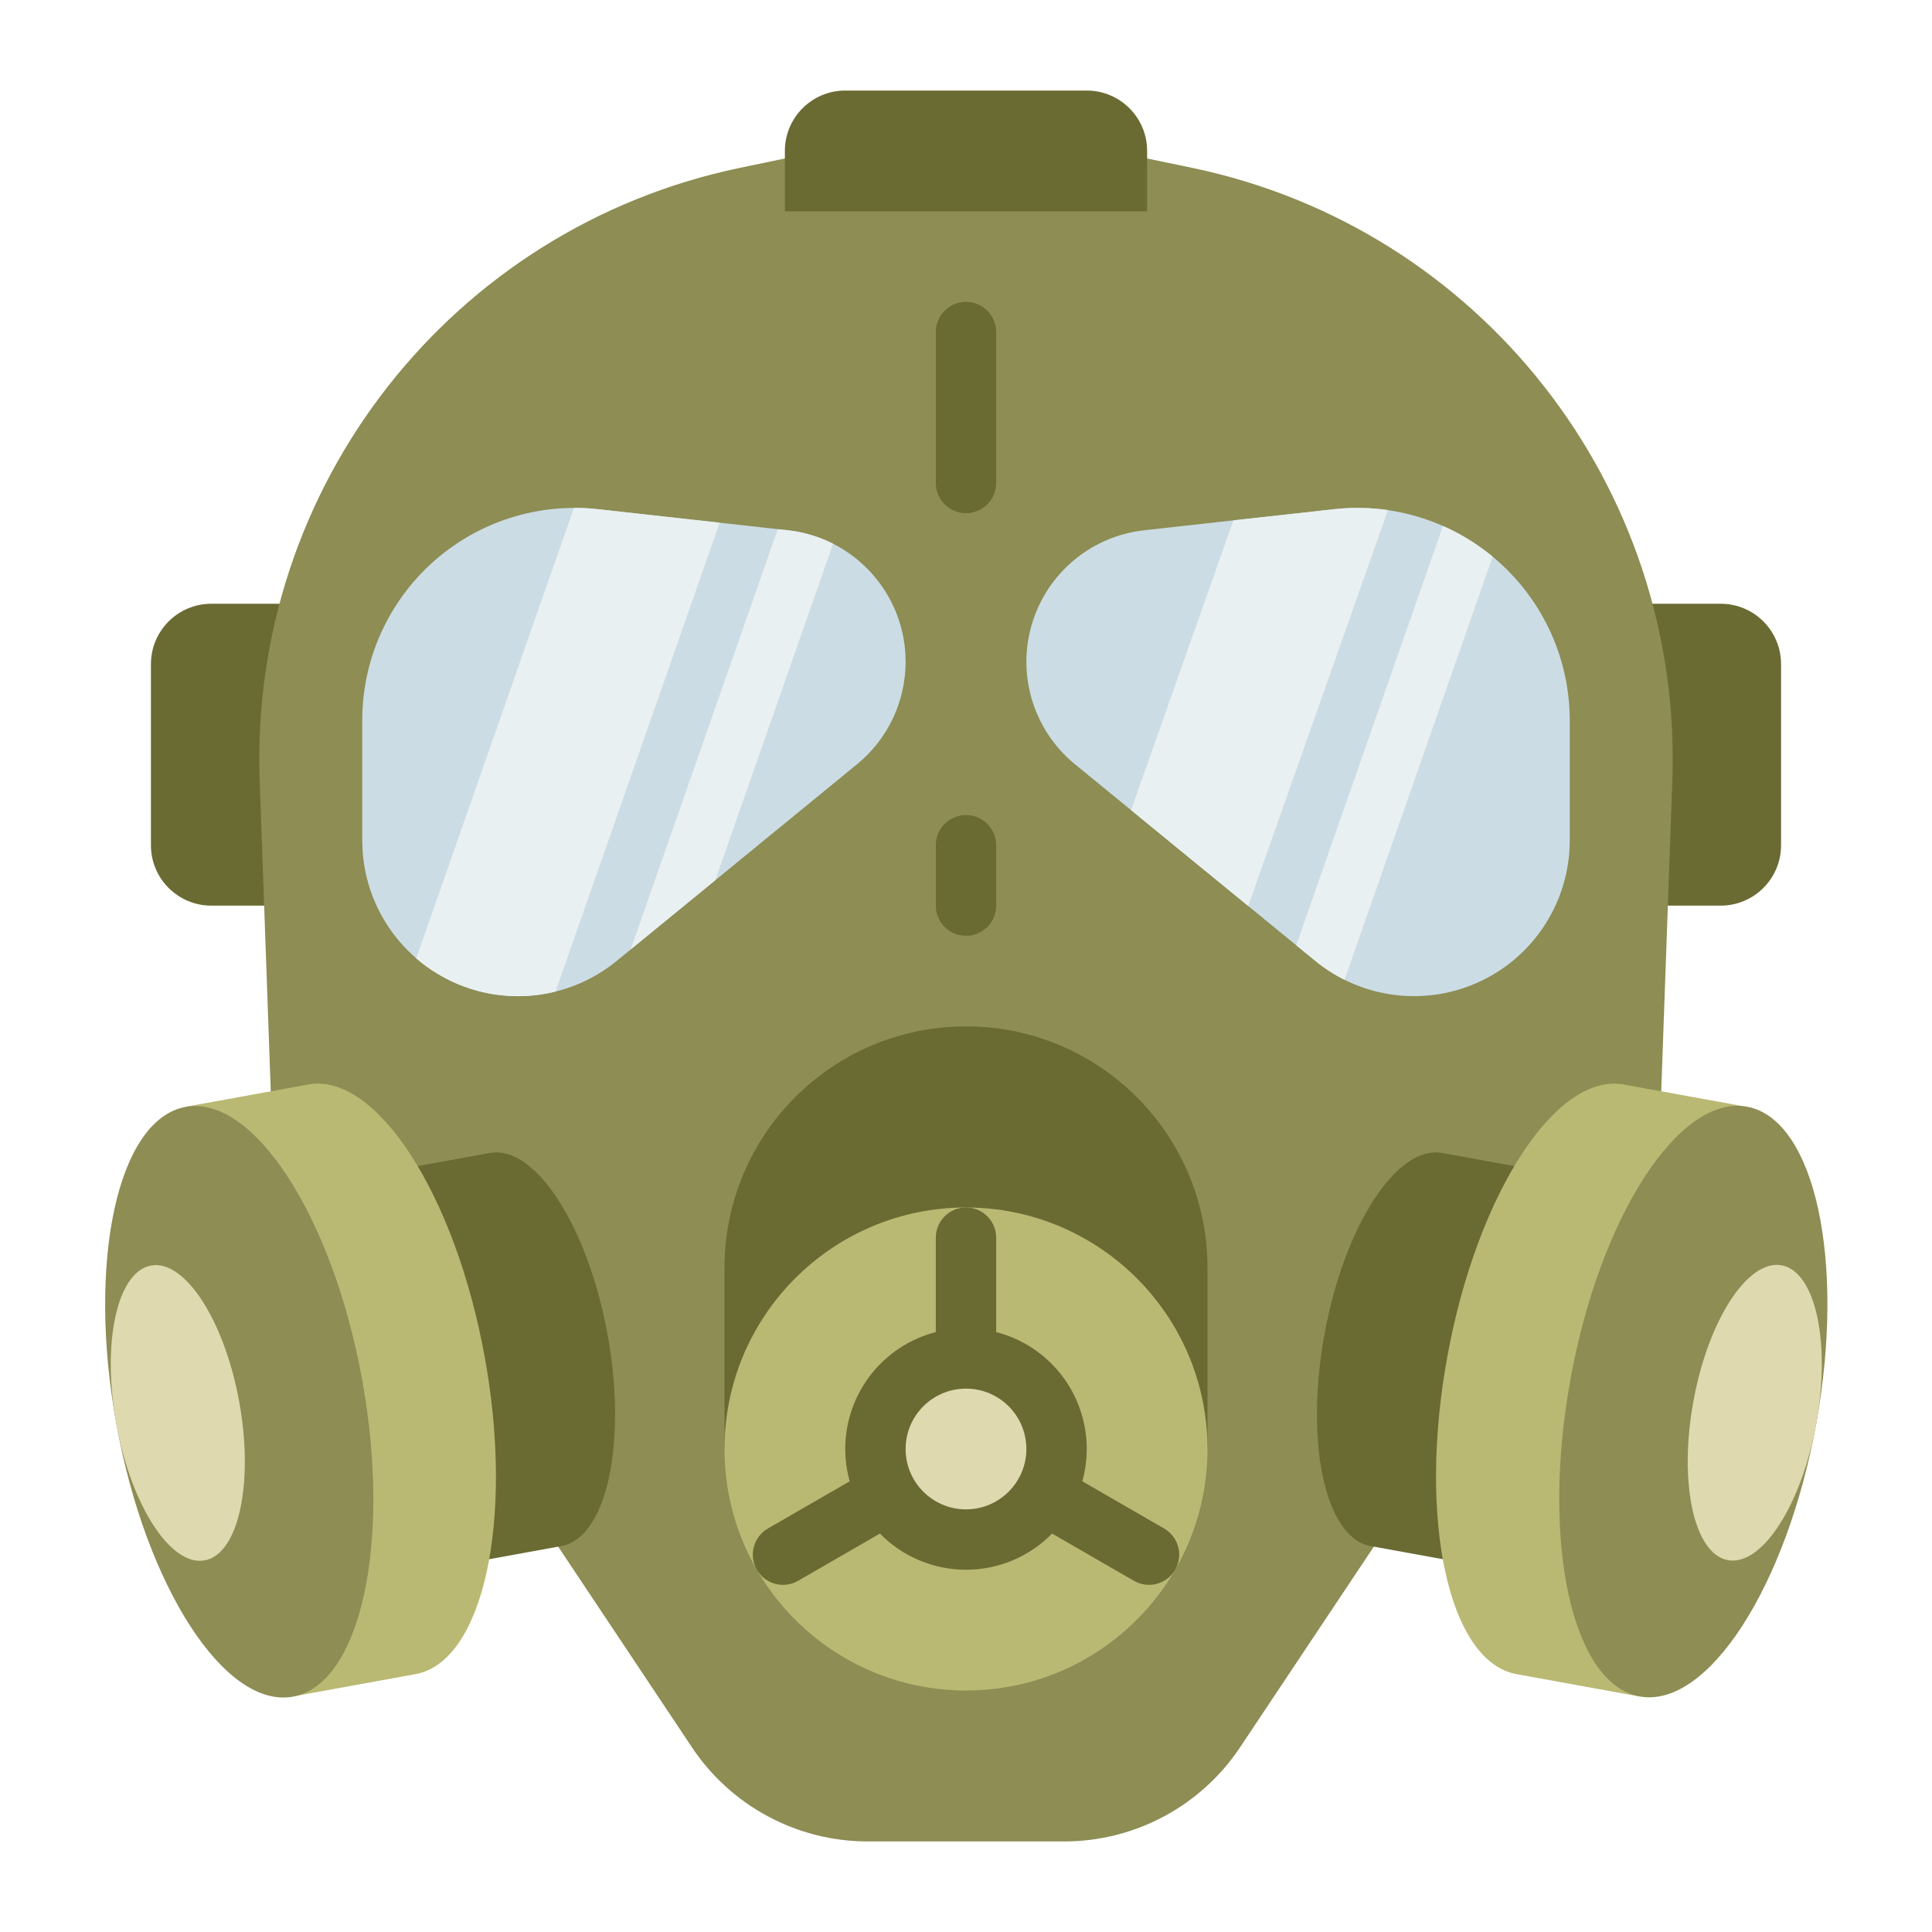
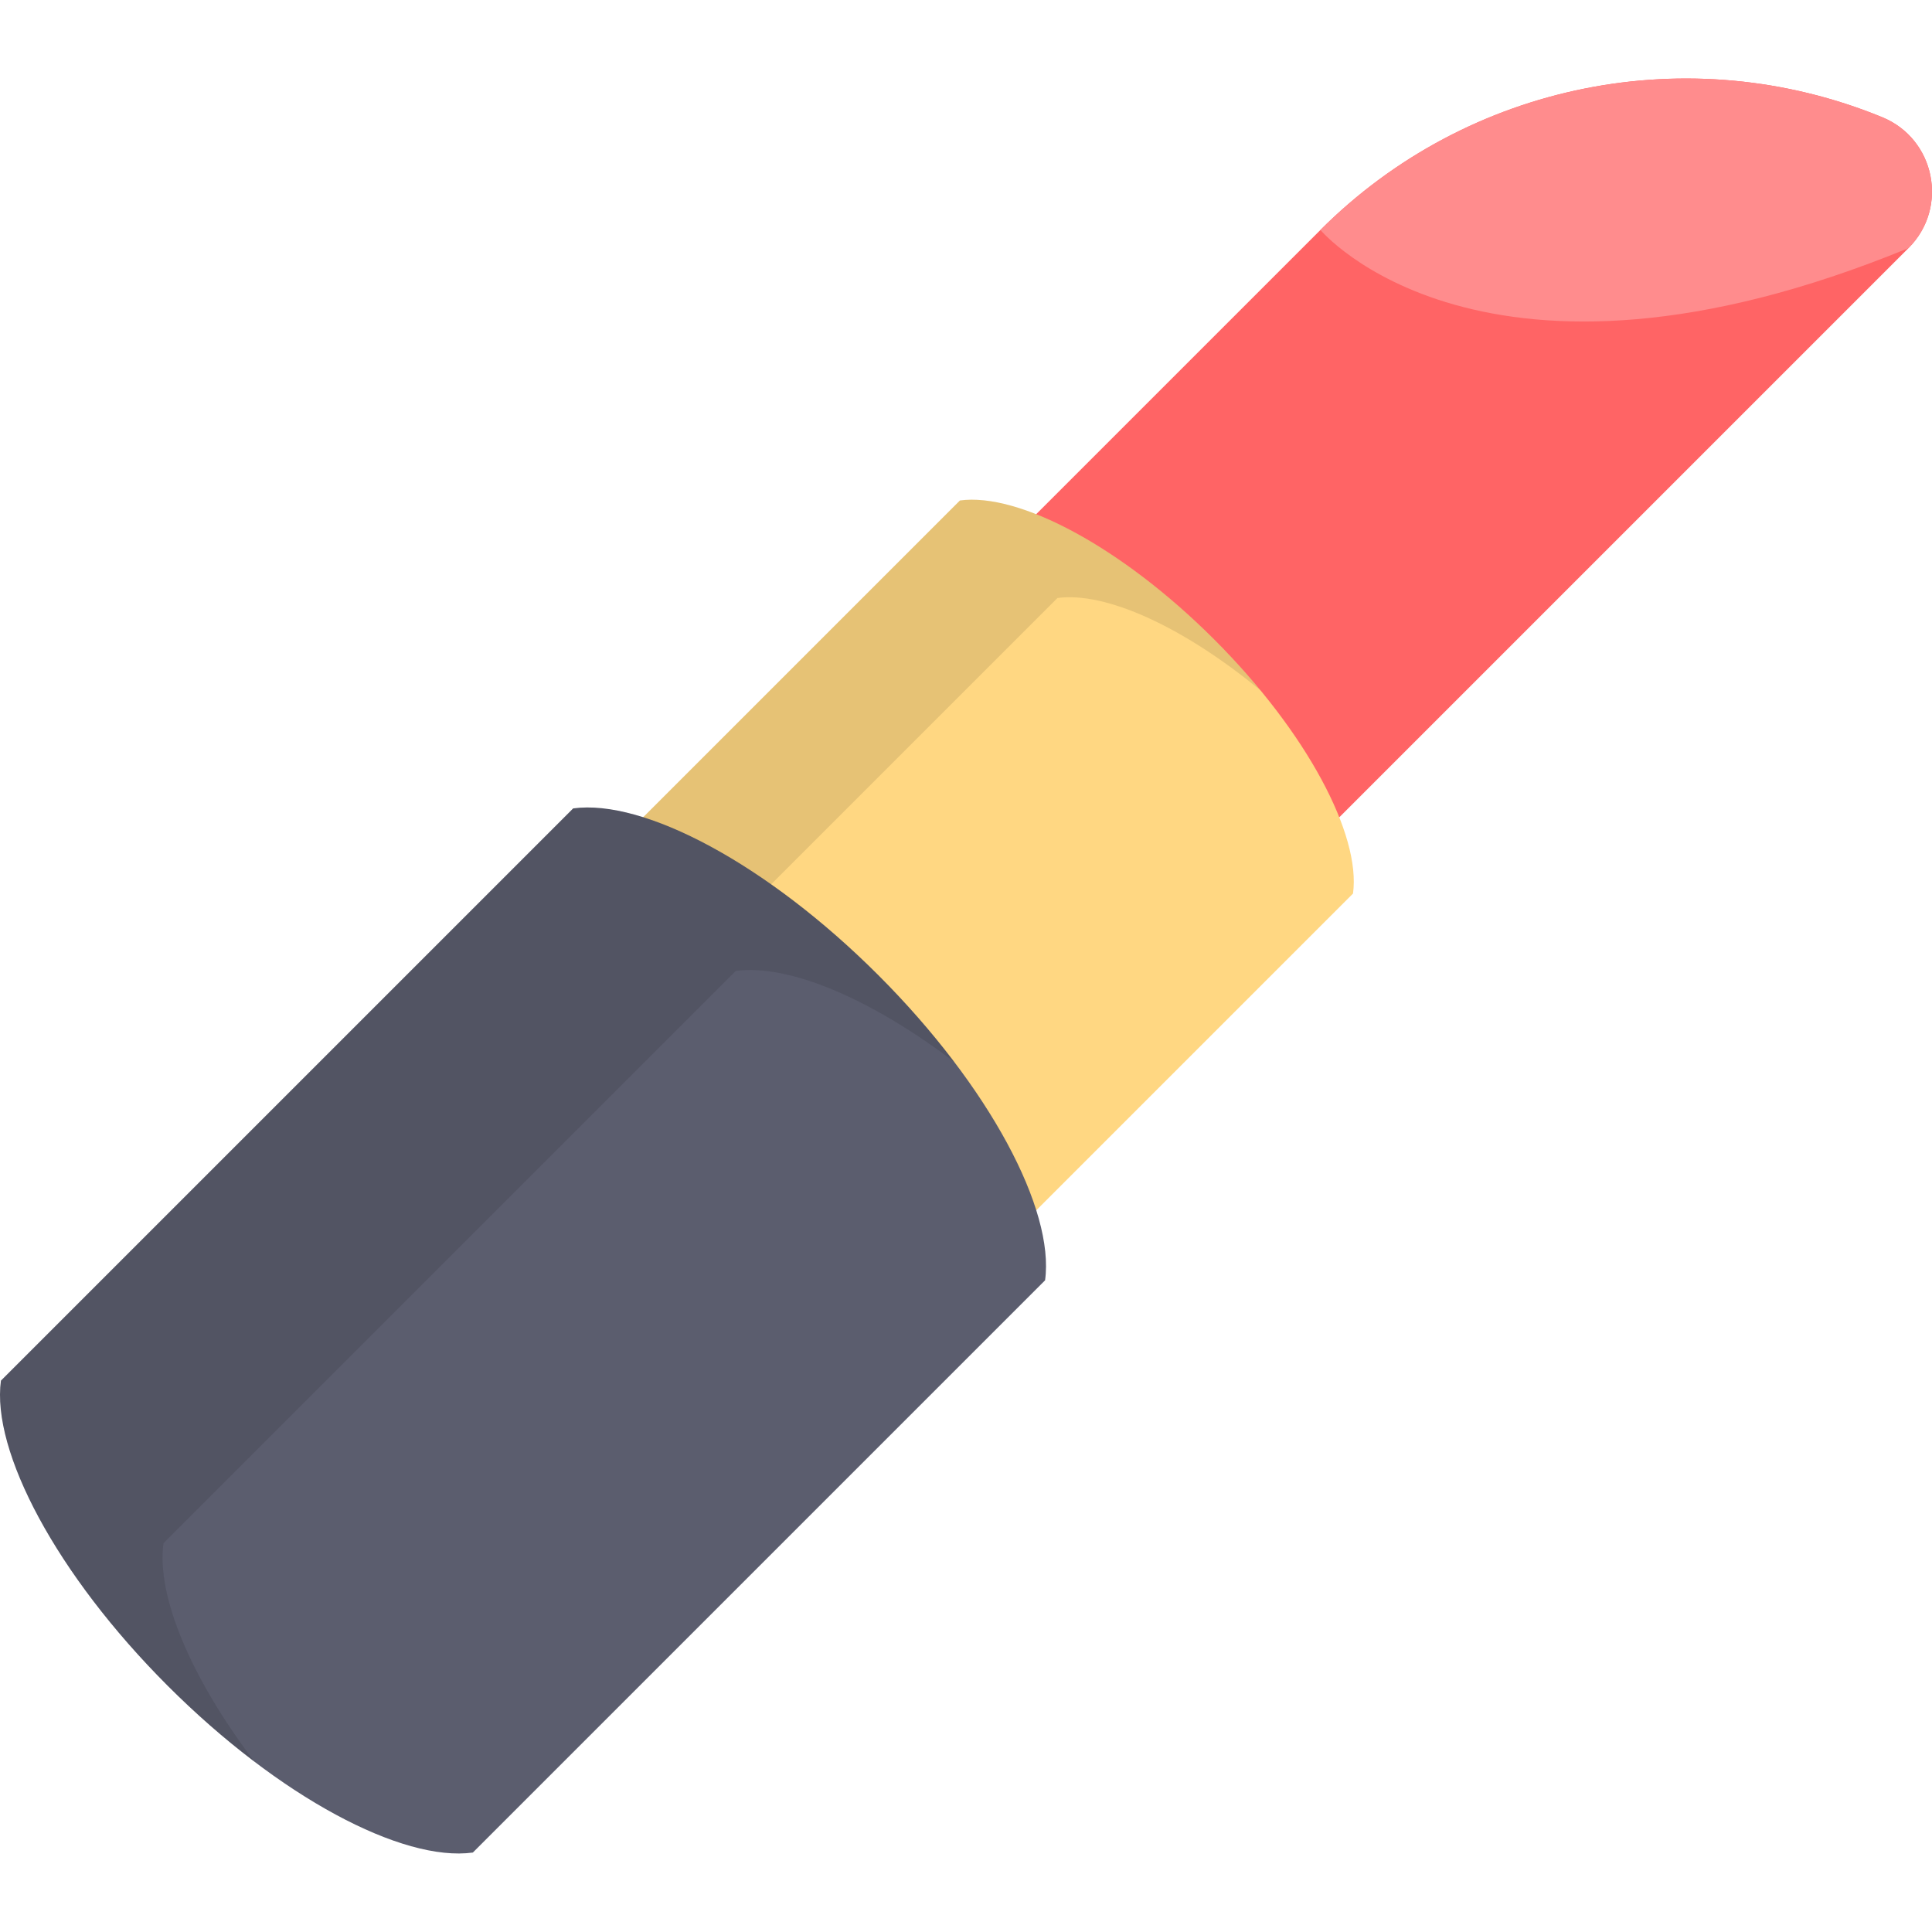
- <svg xmlns="http://www.w3.org/2000/svg" id="Flat" height="512" viewBox="0 0 512 512" width="512">
-   <path d="m56 160h32a0 0 0 0 1 0 0v80a0 0 0 0 1 0 0h-32a16 16 0 0 1 -16-16v-48a16 16 0 0 1 16-16z" fill="#6a6a33" />
-   <path d="m440 160h32a0 0 0 0 1 0 0v80a0 0 0 0 1 0 0h-32a16 16 0 0 1 -16-16v-48a16 16 0 0 1 16-16z" fill="#6a6a33" transform="matrix(-1 0 0 -1 896 400)" />
-   <path d="m256 32 59.919 12.483a160 160 0 0 1 127.266 162.348l-3.185 89.169-111.375 167.063a56 56 0 0 1 -46.595 24.937h-52.06a56 56 0 0 1 -46.595-24.937l-111.375-167.063-3.185-89.169a160 160 0 0 1 127.266-162.348z" fill="#8d8d54" />
-   <path d="m224 24h64a16 16 0 0 1 16 16v16a0 0 0 0 1 0 0h-96a0 0 0 0 1 0 0v-16a16 16 0 0 1 16-16z" fill="#6a6a33" />
-   <path d="m192 384v-48a64 64 0 0 1 128 0v48z" fill="#6a6a33" />
-   <circle cx="256" cy="384" fill="#b9b973" r="64" />
-   <path d="m240 175.38a35.062 35.062 0 0 1 -12.86 27.14l-37.58 30.75-.01.01-22.41 18.33-3.74 3.06a41.135 41.135 0 0 1 -16.17 8.1 40.437 40.437 0 0 1 -9.96 1.23 41.283 41.283 0 0 1 -41.27-41.27v-31.8a56.271 56.271 0 0 1 62.54-55.98l32.18 3.57 15.4 1.71 2.69.3a35.082 35.082 0 0 1 31.19 34.85z" fill="#ccdce5" />
-   <path d="m416 190.93v31.8a41.274 41.274 0 0 1 -67.4 31.94l-5.08-4.16-12.73-10.41-31.04-25.4-14.89-12.18a35.07 35.07 0 0 1 18.33-61.99l23.67-2.63 26.6-2.95a56.317 56.317 0 0 1 62.54 55.98z" fill="#ccdce5" />
-   <rect fill="#6a6a33" height="56" rx="8" width="16" x="248" y="80" />
-   <rect fill="#6a6a33" height="32" rx="8" width="16" x="248" y="216" />
-   <g fill="#e9f0f1">
-     <path d="m367.82 135.18-37.03 104.92-31.04-25.4 27.11-76.8 26.6-2.95a55.947 55.947 0 0 1 14.36.23z" />
-     <path d="m395.57 147.52-39.25 112.14a41.217 41.217 0 0 1 -7.72-4.99l-5.08-4.16 38.89-111.12a56.472 56.472 0 0 1 13.16 8.13z" />
-     <path d="m220.77 144.09-31.21 89.18-.01.01-22.41 18.33 38.98-111.38 2.69.3a35.045 35.045 0 0 1 11.96 3.56z" />
-     <path d="m190.72 138.52-43.49 124.25a40.437 40.437 0 0 1 -9.96 1.23 41.117 41.117 0 0 1 -26.96-10.03l41.78-119.37a56.247 56.247 0 0 1 6.45.35z" />
-   </g>
-   <path d="m97.285 311.466 32.555-5.919c11.986-2.179 25.943 19.375 31.174 48.142s-.247 53.855-12.233 56.034l-32.555 5.919z" fill="#6a6a33" />
-   <path d="m49.143 293.314 32.557-5.914c17.98-3.269 38.915 29.062 46.761 72.213s-.37 80.782-18.349 84.051l-32.555 5.919z" fill="#b9b973" />
-   <ellipse cx="63.349" cy="371.446" fill="#8d8d54" rx="33.089" ry="79.413" transform="matrix(.984 -.179 .179 .984 -65.425 17.324)" />
-   <ellipse cx="47.071" cy="374.406" fill="#ded9af" rx="16.544" ry="39.706" transform="matrix(.984 -.179 .179 .984 -66.217 14.46)" />
-   <circle cx="256" cy="384" fill="#ded9af" r="24" />
-   <path d="m308.5 405.071-21.67-12.511a31.98 31.98 0 0 0 -22.83-39.547v-25.013a8 8 0 0 0 -8-8 8 8 0 0 0 -8 8v25.013a31.98 31.98 0 0 0 -22.828 39.547l-21.672 12.511a8 8 0 0 0 -2.926 10.929 8 8 0 0 0 10.929 2.929l21.683-12.519a31.932 31.932 0 0 0 45.628 0l21.686 12.519a8 8 0 0 0 10.926-2.929 8 8 0 0 0 -2.926-10.929zm-52.5-5.071a16 16 0 1 1 16-16 16.019 16.019 0 0 1 -16 16z" fill="#6a6a33" />
-   <path d="m414.715 311.466-32.555-5.919c-11.986-2.179-25.943 19.375-31.174 48.142s.247 53.855 12.233 56.034l32.555 5.919z" fill="#6a6a33" />
-   <path d="m462.857 293.314-32.557-5.914c-17.98-3.269-38.915 29.062-46.761 72.213s.37 80.782 18.349 84.051l32.555 5.919z" fill="#b9b973" />
-   <ellipse cx="448.651" cy="371.446" fill="#8d8d54" rx="79.413" ry="33.089" transform="matrix(.179 -.984 .984 .179 2.939 746.415)" />
-   <ellipse cx="464.929" cy="374.406" fill="#ded9af" rx="39.706" ry="16.544" transform="matrix(.179 -.984 .984 .179 13.393 764.86)" />
+ <svg xmlns="http://www.w3.org/2000/svg" version="1.1" id="Layer_1" x="0px" y="0px" viewBox="0 0 512.001 512.001" style="enable-background:new 0 0 512.001 512.001;" xml:space="preserve">
+   <path style="fill:#FF6465;" d="M498.804,31.056L498.804,31.056c-51.112-20.961-109.812-9.179-148.875,29.884l-92.679,92.679  l80.325,80.325L505.769,65.751C516.503,55.017,512.85,36.816,498.804,31.056z" />
+   <path style="fill:#FF8C8D;" d="M498.804,31.056L498.804,31.056c-51.112-20.961-109.812-9.179-148.875,29.884  c0,0,42.894,51.236,155.84,4.811C516.503,55.017,512.85,36.816,498.804,31.056z" />
+   <path style="fill:#FFD782;" d="M138.019,249.005l116.373-116.373c15.545-2.126,42.765,12.215,67.361,36.81  c24.596,24.595,38.936,51.816,36.81,67.361L242.19,353.176L138.019,249.005z" />
+   <path style="opacity:0.1;enable-background:new    ;" d="M334.064,182.979c-3.744-4.541-7.857-9.083-12.311-13.536  c-24.595-24.595-51.816-38.936-67.361-36.81L138.018,249.006l25.848,25.848L280.238,158.48  C292.97,156.739,313.529,166.046,334.064,182.979z" />
+   <path style="fill:#5B5D6E;" d="M125.312,490.946c-18.663,2.553-51.342-14.666-80.869-44.193  c-29.529-29.529-46.746-62.207-44.194-80.87l151.647-151.647c18.663-2.553,51.342,14.666,80.869,44.193s46.746,62.207,44.193,80.869  L125.312,490.946z" />
+   <path style="opacity:0.1;enable-background:new    ;" d="M43.33,408.962l151.647-151.647c13.892-1.9,35.549,7.16,57.892,24.091  c-5.816-7.674-12.553-15.428-20.102-22.977c-29.529-29.529-62.207-46.746-80.869-44.193L0.25,365.882  c-2.553,18.663,14.664,51.342,44.193,80.869c7.548,7.548,15.303,14.288,22.977,20.102C50.489,444.512,41.43,422.853,43.33,408.962z" />
+   <g>
+ </g>
+   <g>
+ </g>
+   <g>
+ </g>
+   <g>
+ </g>
+   <g>
+ </g>
+   <g>
+ </g>
+   <g>
+ </g>
+   <g>
+ </g>
+   <g>
+ </g>
+   <g>
+ </g>
+   <g>
+ </g>
+   <g>
+ </g>
+   <g>
+ </g>
+   <g>
+ </g>
+   <g>
+ </g>
</svg>
